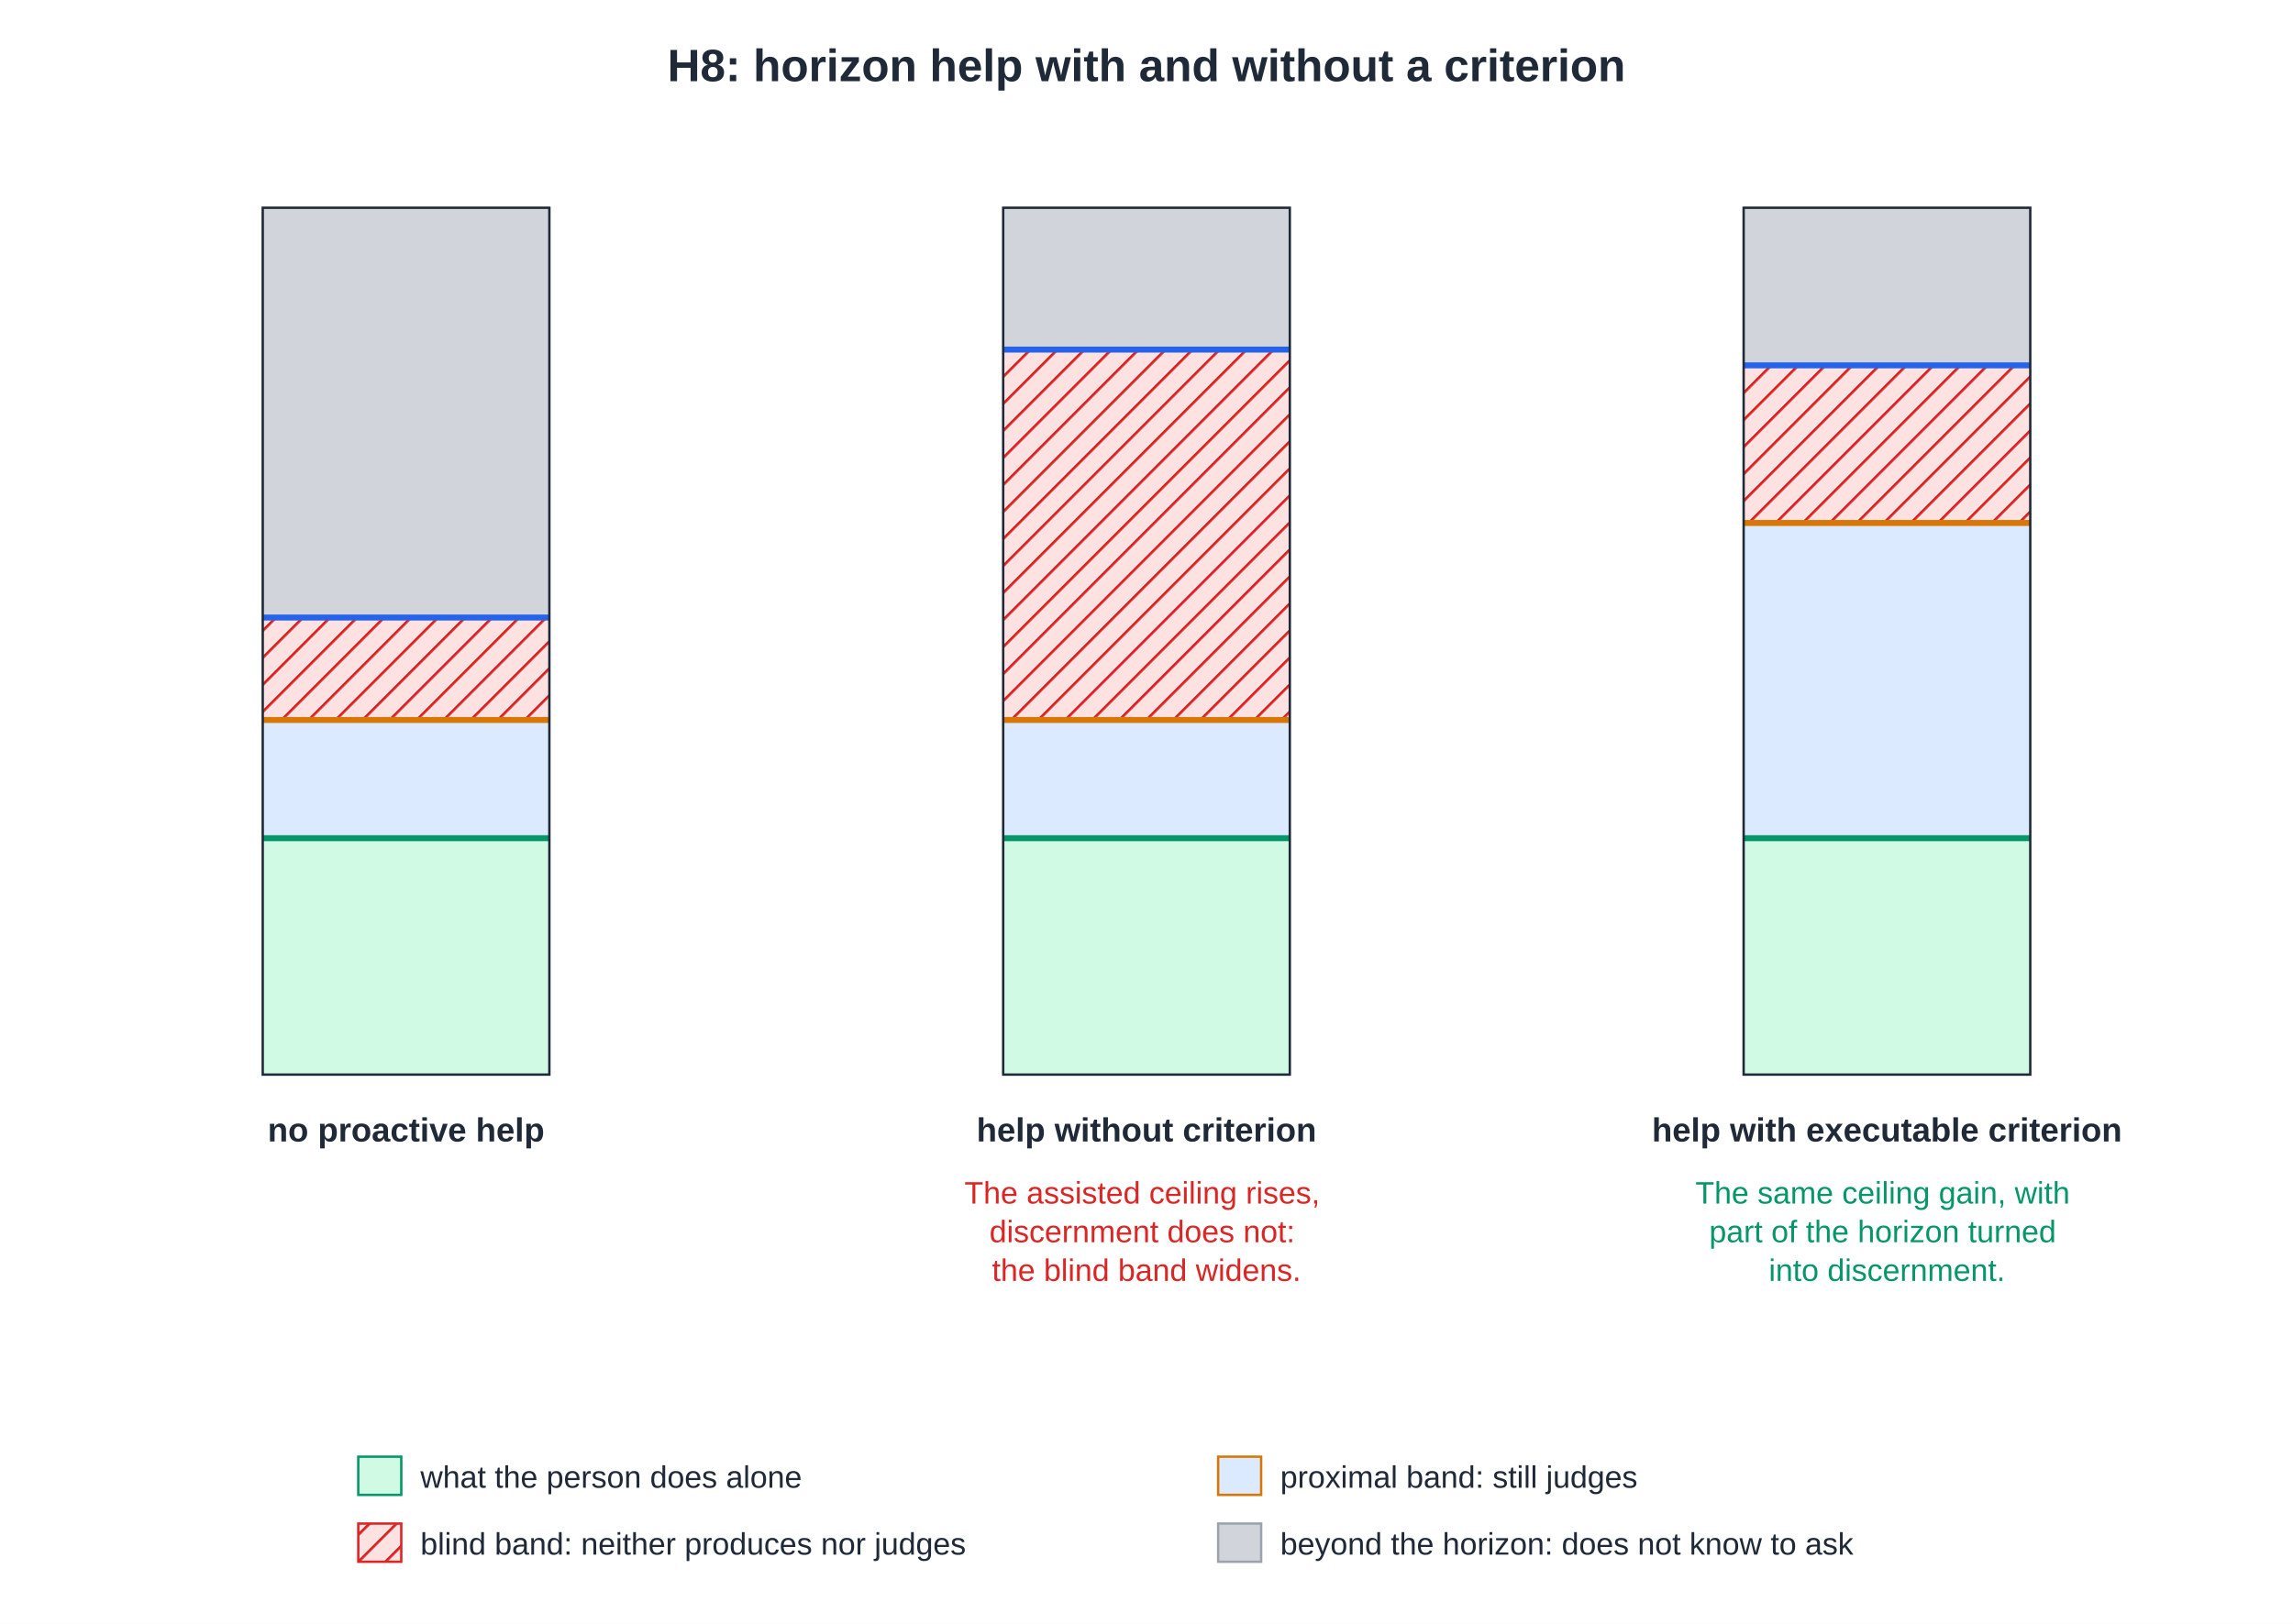
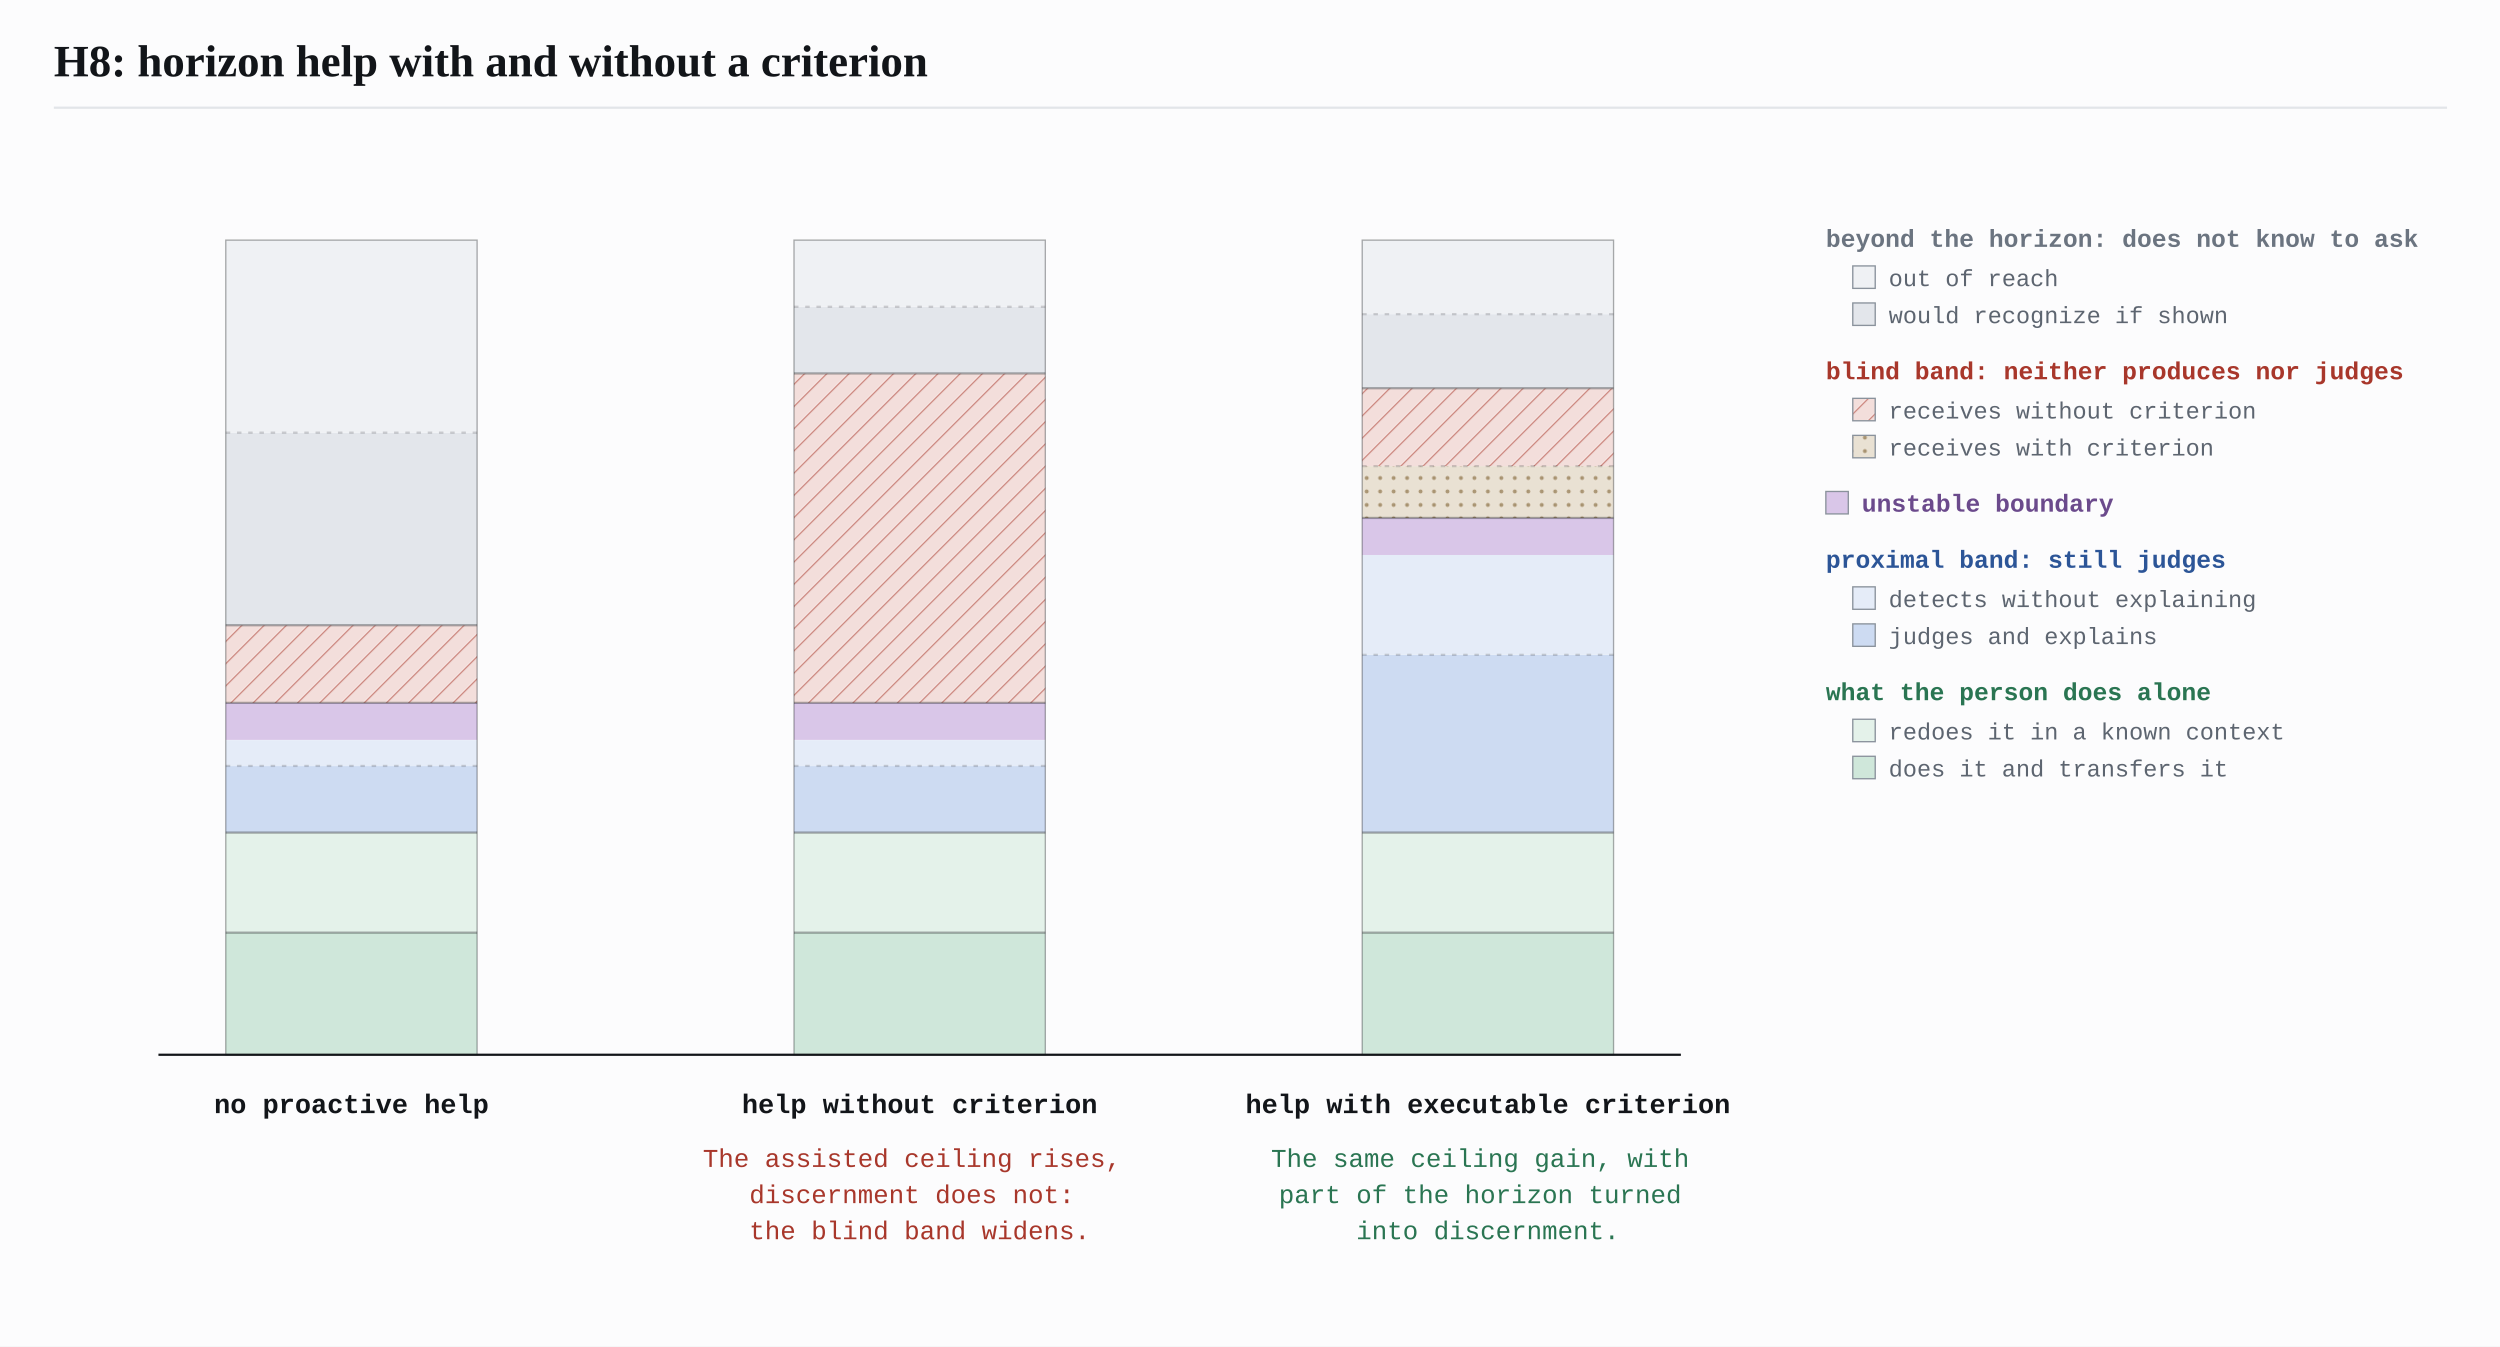
- <svg xmlns="http://www.w3.org/2000/svg" width="960" height="680" viewBox="0 0 960 680" role="img" aria-label="H8: horizon help with and without a criterion">
+ <svg xmlns="http://www.w3.org/2000/svg" width="1114" height="600" viewBox="0 0 1114 600" role="img" aria-label="H8: horizon help with and without a criterion">
  <defs>
-     <pattern id="hatch" width="8" height="8" patternUnits="userSpaceOnUse" patternTransform="rotate(45)">
-       <rect width="8" height="8" fill="#fee2e2" />
-       <line x1="0" y1="0" x2="0" y2="8" stroke="#dc2626" stroke-width="2.2" />
+     <pattern id="hatch" width="7" height="7" patternUnits="userSpaceOnUse" patternTransform="rotate(45)">
+       <rect width="7" height="7" fill="#f3dedb" />
+       <line x1="0" y1="0" x2="0" y2="7" stroke="#a8372b" stroke-width="1.1" stroke-opacity="0.5" />
    </pattern>
-     <marker id="arrow" viewBox="0 0 10 10" refX="9" refY="5" markerWidth="7" markerHeight="7" orient="auto-start-reverse">
-       <path d="M0,0 L10,5 L0,10 z" fill="#1f2937" />
+     <pattern id="dots" width="6" height="6" patternUnits="userSpaceOnUse">
+       <rect width="6" height="6" fill="#e9e1d3" />
+       <circle cx="3" cy="3" r="0.9" fill="#7a5d2c" fill-opacity="0.55" />
+     </pattern>
+     <marker id="arrow" viewBox="0 0 10 10" refX="9" refY="5" markerWidth="6" markerHeight="6" orient="auto-start-reverse">
+       <path d="M0,1 L9,5 L0,9 z" fill="#121519" />
    </marker>
-     <marker id="arrowm" viewBox="0 0 10 10" refX="9" refY="5" markerWidth="7" markerHeight="7" orient="auto-start-reverse">
-       <path d="M0,0 L10,5 L0,10 z" fill="#6b7280" />
+     <marker id="arrowm" viewBox="0 0 10 10" refX="9" refY="5" markerWidth="6" markerHeight="6" orient="auto-start-reverse">
+       <path d="M0,1 L9,5 L0,9 z" fill="#8a929c" />
+     </marker>
+     <marker id="arrowb" viewBox="0 0 10 10" refX="9" refY="5" markerWidth="6" markerHeight="6" orient="auto-start-reverse">
+       <path d="M0,1 L9,5 L0,9 z" fill="#a8372b" />
+     </marker>
+     <marker id="arrowg" viewBox="0 0 10 10" refX="9" refY="5" markerWidth="6" markerHeight="6" orient="auto-start-reverse">
+       <path d="M0,1 L9,5 L0,9 z" fill="#2a7552" />
    </marker>
  </defs>
-   <rect x="0" y="0" width="960" height="680" fill="#ffffff" stroke="none" stroke-width="0" rx="0" />
-   <text x="480.0" y="34" font-family="Arial, Helvetica, sans-serif" font-size="19" fill="#1f2937" text-anchor="middle" font-weight="bold">
-     <tspan x="480.0" dy="0.0">H8: horizon help with and without a criterion</tspan>
+   <rect x="0.0" y="0.0" width="1114.4" height="600.0" fill="#fcfcfd" stroke="none" stroke-width="0" />
+   <text x="24.0" y="34.0" font-family="'Source Serif 4', Georgia, 'Times New Roman', serif" font-size="20" fill="#121519" text-anchor="start" font-weight="600">
+     <tspan x="24.0" dy="0.0">H8: horizon help with and without a criterion</tspan>
  </text>
-   <rect x="110" y="87.0" width="120" height="171.6" fill="#d1d5db" stroke="none" stroke-width="0" rx="0" />
-   <rect x="110" y="258.6" width="120" height="42.9" fill="url(#hatch)" stroke="none" stroke-width="0" rx="0" />
-   <rect x="110" y="301.5" width="120" height="49.5" fill="#dbeafe" stroke="none" stroke-width="0" rx="0" />
-   <rect x="110" y="351.0" width="120" height="99.0" fill="#d1fae5" stroke="none" stroke-width="0" rx="0" />
-   <line x1="110" y1="351.0" x2="230" y2="351.0" stroke="#059669" stroke-width="2.5" />
-   <line x1="110" y1="301.5" x2="230" y2="301.5" stroke="#d97706" stroke-width="2.5" />
-   <line x1="110" y1="258.6" x2="230" y2="258.6" stroke="#2563eb" stroke-width="2.5" />
-   <rect x="110" y="87.0" width="120" height="363.0" fill="none" stroke="#1f2937" stroke-width="1" rx="0" />
-   <text x="170" y="478" font-family="Arial, Helvetica, sans-serif" font-size="14" fill="#1f2937" text-anchor="middle" font-weight="bold">
-     <tspan x="170" dy="0.0">no proactive help</tspan>
+   <line x1="24.0" y1="48.0" x2="1090.4" y2="48.0" stroke="#e2e5e9" stroke-width="1" />
+   <rect x="100.6" y="415.6" width="112.0" height="54.4" fill="#cfe7da" stroke="none" stroke-width="0" />
+   <rect x="100.6" y="371.0" width="112.0" height="44.6" fill="#e4f2ea" stroke="none" stroke-width="0" />
+   <rect x="100.6" y="341.3" width="112.0" height="29.7" fill="#cddbf2" stroke="none" stroke-width="0" />
+   <rect x="100.6" y="329.8" width="112.0" height="11.6" fill="#e5ecf8" stroke="none" stroke-width="0" />
+   <rect x="100.6" y="313.2" width="112.0" height="16.5" fill="#d9c6e8" stroke="none" stroke-width="0" />
+   <rect x="100.6" y="278.6" width="112.0" height="34.6" fill="url(#hatch)" stroke="none" stroke-width="0" />
+   <rect x="100.6" y="192.8" width="112.0" height="85.8" fill="#e3e6eb" stroke="none" stroke-width="0" />
+   <rect x="100.6" y="107.0" width="112.0" height="85.8" fill="#eff1f4" stroke="none" stroke-width="0" />
+   <line x1="100.6" y1="415.6" x2="212.6" y2="415.6" stroke="#121519" stroke-width="1" stroke-opacity="0.35" />
+   <line x1="100.6" y1="371.0" x2="212.6" y2="371.0" stroke="#121519" stroke-width="1" stroke-opacity="0.35" />
+   <line x1="100.6" y1="341.3" x2="212.6" y2="341.3" stroke="#121519" stroke-width="1" stroke-dasharray="2 3" stroke-opacity="0.18" />
+   <line x1="100.6" y1="313.2" x2="212.6" y2="313.2" stroke="#121519" stroke-width="1" stroke-opacity="0.35" />
+   <line x1="100.6" y1="278.6" x2="212.6" y2="278.6" stroke="#121519" stroke-width="1" stroke-opacity="0.35" />
+   <line x1="100.6" y1="192.8" x2="212.6" y2="192.8" stroke="#121519" stroke-width="1" stroke-dasharray="2 3" stroke-opacity="0.18" />
+   <rect x="100.6" y="107.0" width="112.0" height="363.0" fill="none" stroke="#121519" stroke-width="0.6" stroke-opacity="0.35" />
+   <text x="156.6" y="496.0" font-family="'JetBrains Mono', ui-monospace, SFMono-Regular, Menlo, Consolas, 'Liberation Mono', monospace" font-size="12" fill="#121519" text-anchor="middle" font-weight="700">
+     <tspan x="156.6" dy="0.0">no proactive help</tspan>
  </text>
-   <rect x="420" y="87.0" width="120" height="59.4" fill="#d1d5db" stroke="none" stroke-width="0" rx="0" />
-   <rect x="420" y="146.4" width="120" height="155.1" fill="url(#hatch)" stroke="none" stroke-width="0" rx="0" />
-   <rect x="420" y="301.5" width="120" height="49.5" fill="#dbeafe" stroke="none" stroke-width="0" rx="0" />
-   <rect x="420" y="351.0" width="120" height="99.0" fill="#d1fae5" stroke="none" stroke-width="0" rx="0" />
-   <line x1="420" y1="351.0" x2="540" y2="351.0" stroke="#059669" stroke-width="2.5" />
-   <line x1="420" y1="301.5" x2="540" y2="301.5" stroke="#d97706" stroke-width="2.5" />
-   <line x1="420" y1="146.4" x2="540" y2="146.4" stroke="#2563eb" stroke-width="2.5" />
-   <rect x="420" y="87.0" width="120" height="363.0" fill="none" stroke="#1f2937" stroke-width="1" rx="0" />
-   <text x="480" y="478" font-family="Arial, Helvetica, sans-serif" font-size="14" fill="#1f2937" text-anchor="middle" font-weight="bold">
-     <tspan x="480" dy="0.0">help without criterion</tspan>
+   <rect x="353.8" y="415.6" width="112.0" height="54.4" fill="#cfe7da" stroke="none" stroke-width="0" />
+   <rect x="353.8" y="371.0" width="112.0" height="44.6" fill="#e4f2ea" stroke="none" stroke-width="0" />
+   <rect x="353.8" y="341.3" width="112.0" height="29.7" fill="#cddbf2" stroke="none" stroke-width="0" />
+   <rect x="353.8" y="329.8" width="112.0" height="11.6" fill="#e5ecf8" stroke="none" stroke-width="0" />
+   <rect x="353.8" y="313.2" width="112.0" height="16.5" fill="#d9c6e8" stroke="none" stroke-width="0" />
+   <rect x="353.8" y="166.4" width="112.0" height="146.8" fill="url(#hatch)" stroke="none" stroke-width="0" />
+   <rect x="353.8" y="136.7" width="112.0" height="29.7" fill="#e3e6eb" stroke="none" stroke-width="0" />
+   <rect x="353.8" y="107.0" width="112.0" height="29.7" fill="#eff1f4" stroke="none" stroke-width="0" />
+   <line x1="353.8" y1="415.6" x2="465.8" y2="415.6" stroke="#121519" stroke-width="1" stroke-opacity="0.35" />
+   <line x1="353.8" y1="371.0" x2="465.8" y2="371.0" stroke="#121519" stroke-width="1" stroke-opacity="0.35" />
+   <line x1="353.8" y1="341.3" x2="465.8" y2="341.3" stroke="#121519" stroke-width="1" stroke-dasharray="2 3" stroke-opacity="0.18" />
+   <line x1="353.8" y1="313.2" x2="465.8" y2="313.2" stroke="#121519" stroke-width="1" stroke-opacity="0.35" />
+   <line x1="353.8" y1="166.4" x2="465.8" y2="166.4" stroke="#121519" stroke-width="1" stroke-opacity="0.35" />
+   <line x1="353.8" y1="136.7" x2="465.8" y2="136.7" stroke="#121519" stroke-width="1" stroke-dasharray="2 3" stroke-opacity="0.18" />
+   <rect x="353.8" y="107.0" width="112.0" height="363.0" fill="none" stroke="#121519" stroke-width="0.6" stroke-opacity="0.35" />
+   <text x="409.8" y="496.0" font-family="'JetBrains Mono', ui-monospace, SFMono-Regular, Menlo, Consolas, 'Liberation Mono', monospace" font-size="12" fill="#121519" text-anchor="middle" font-weight="700">
+     <tspan x="409.8" dy="0.0">help without criterion</tspan>
  </text>
-   <text x="480" y="504" font-family="Arial, Helvetica, sans-serif" font-size="13" fill="#dc2626" text-anchor="middle" font-weight="normal">
-     <tspan x="480" dy="0.0">The assisted ceiling rises,</tspan>
-     <tspan x="480" dy="16.2">discernment does not:</tspan>
-     <tspan x="480" dy="16.2">the blind band widens.</tspan>
+   <text x="409.8" y="520.0" font-family="'JetBrains Mono', ui-monospace, SFMono-Regular, Menlo, Consolas, 'Liberation Mono', monospace" font-size="11.5" fill="#a8372b" text-anchor="middle" font-weight="400">
+     <tspan x="409.8" dy="0.0">The assisted ceiling rises,</tspan>
+     <tspan x="409.8" dy="16.1">discernment does not:</tspan>
+     <tspan x="409.8" dy="16.1">the blind band widens.</tspan>
  </text>
-   <rect x="730" y="87.0" width="120" height="66.0" fill="#d1d5db" stroke="none" stroke-width="0" rx="0" />
-   <rect x="730" y="153.0" width="120" height="66.0" fill="url(#hatch)" stroke="none" stroke-width="0" rx="0" />
-   <rect x="730" y="219.0" width="120" height="132.0" fill="#dbeafe" stroke="none" stroke-width="0" rx="0" />
-   <rect x="730" y="351.0" width="120" height="99.0" fill="#d1fae5" stroke="none" stroke-width="0" rx="0" />
-   <line x1="730" y1="351.0" x2="850" y2="351.0" stroke="#059669" stroke-width="2.5" />
-   <line x1="730" y1="219.0" x2="850" y2="219.0" stroke="#d97706" stroke-width="2.5" />
-   <line x1="730" y1="153.0" x2="850" y2="153.0" stroke="#2563eb" stroke-width="2.5" />
-   <rect x="730" y="87.0" width="120" height="363.0" fill="none" stroke="#1f2937" stroke-width="1" rx="0" />
-   <text x="790" y="478" font-family="Arial, Helvetica, sans-serif" font-size="14" fill="#1f2937" text-anchor="middle" font-weight="bold">
-     <tspan x="790" dy="0.0">help with executable criterion</tspan>
+   <rect x="607.0" y="415.6" width="112.0" height="54.4" fill="#cfe7da" stroke="none" stroke-width="0" />
+   <rect x="607.0" y="371.0" width="112.0" height="44.6" fill="#e4f2ea" stroke="none" stroke-width="0" />
+   <rect x="607.0" y="291.8" width="112.0" height="79.2" fill="#cddbf2" stroke="none" stroke-width="0" />
+   <rect x="607.0" y="247.2" width="112.0" height="44.6" fill="#e5ecf8" stroke="none" stroke-width="0" />
+   <rect x="607.0" y="230.8" width="112.0" height="16.5" fill="#d9c6e8" stroke="none" stroke-width="0" />
+   <rect x="607.0" y="207.7" width="112.0" height="23.1" fill="url(#dots)" stroke="none" stroke-width="0" />
+   <rect x="607.0" y="173.0" width="112.0" height="34.7" fill="url(#hatch)" stroke="none" stroke-width="0" />
+   <rect x="607.0" y="140.0" width="112.0" height="33.0" fill="#e3e6eb" stroke="none" stroke-width="0" />
+   <rect x="607.0" y="107.0" width="112.0" height="33.0" fill="#eff1f4" stroke="none" stroke-width="0" />
+   <line x1="607.0" y1="415.6" x2="719.0" y2="415.6" stroke="#121519" stroke-width="1" stroke-opacity="0.35" />
+   <line x1="607.0" y1="371.0" x2="719.0" y2="371.0" stroke="#121519" stroke-width="1" stroke-opacity="0.35" />
+   <line x1="607.0" y1="291.8" x2="719.0" y2="291.8" stroke="#121519" stroke-width="1" stroke-dasharray="2 3" stroke-opacity="0.18" />
+   <line x1="607.0" y1="230.8" x2="719.0" y2="230.8" stroke="#121519" stroke-width="1" stroke-opacity="0.35" />
+   <line x1="607.0" y1="207.7" x2="719.0" y2="207.7" stroke="#121519" stroke-width="1" stroke-dasharray="2 3" stroke-opacity="0.18" />
+   <line x1="607.0" y1="173.0" x2="719.0" y2="173.0" stroke="#121519" stroke-width="1" stroke-opacity="0.35" />
+   <line x1="607.0" y1="140.0" x2="719.0" y2="140.0" stroke="#121519" stroke-width="1" stroke-dasharray="2 3" stroke-opacity="0.18" />
+   <rect x="607.0" y="107.0" width="112.0" height="363.0" fill="none" stroke="#121519" stroke-width="0.6" stroke-opacity="0.35" />
+   <text x="663.0" y="496.0" font-family="'JetBrains Mono', ui-monospace, SFMono-Regular, Menlo, Consolas, 'Liberation Mono', monospace" font-size="12" fill="#121519" text-anchor="middle" font-weight="700">
+     <tspan x="663.0" dy="0.0">help with executable criterion</tspan>
  </text>
-   <text x="790" y="504" font-family="Arial, Helvetica, sans-serif" font-size="13" fill="#059669" text-anchor="middle" font-weight="normal">
-     <tspan x="790" dy="0.0">The same ceiling gain, with</tspan>
-     <tspan x="790" dy="16.2">part of the horizon turned</tspan>
-     <tspan x="790" dy="16.2">into discernment.</tspan>
+   <text x="663.0" y="520.0" font-family="'JetBrains Mono', ui-monospace, SFMono-Regular, Menlo, Consolas, 'Liberation Mono', monospace" font-size="11.5" fill="#2a7552" text-anchor="middle" font-weight="400">
+     <tspan x="663.0" dy="0.0">The same ceiling gain, with</tspan>
+     <tspan x="663.0" dy="16.1">part of the horizon turned</tspan>
+     <tspan x="663.0" dy="16.1">into discernment.</tspan>
  </text>
-   <rect x="150" y="610" width="18" height="16" fill="#d1fae5" stroke="#059669" stroke-width="1" rx="0" />
-   <text x="176" y="623" font-family="Arial, Helvetica, sans-serif" font-size="13" fill="#1f2937" text-anchor="start" font-weight="normal">
-     <tspan x="176" dy="0.0">what the person does alone</tspan>
+   <line x1="70.6" y1="470.0" x2="749.0" y2="470.0" stroke="#121519" stroke-width="1" />
+   <text x="813.6" y="110.0" font-family="'JetBrains Mono', ui-monospace, SFMono-Regular, Menlo, Consolas, 'Liberation Mono', monospace" font-size="11" fill="#6b7480" text-anchor="start" font-weight="700">
+     <tspan x="813.6" dy="0.0">beyond the horizon: does not know to ask</tspan>
  </text>
-   <rect x="510" y="610" width="18" height="16" fill="#dbeafe" stroke="#d97706" stroke-width="1" rx="0" />
-   <text x="536" y="623" font-family="Arial, Helvetica, sans-serif" font-size="13" fill="#1f2937" text-anchor="start" font-weight="normal">
-     <tspan x="536" dy="0.0">proximal band: still judges</tspan>
+   <rect x="825.6" y="118.5" width="10.0" height="10.0" fill="#eff1f4" stroke="#8a929c" stroke-width="0.6" />
+   <text x="841.6" y="127.5" font-family="'JetBrains Mono', ui-monospace, SFMono-Regular, Menlo, Consolas, 'Liberation Mono', monospace" font-size="10.5" fill="#5d6570" text-anchor="start" font-weight="400">
+     <tspan x="841.6" dy="0.0">out of reach</tspan>
  </text>
-   <rect x="150" y="638" width="18" height="16" fill="url(#hatch)" stroke="#dc2626" stroke-width="1" rx="0" />
-   <text x="176" y="651" font-family="Arial, Helvetica, sans-serif" font-size="13" fill="#1f2937" text-anchor="start" font-weight="normal">
-     <tspan x="176" dy="0.0">blind band: neither produces nor judges</tspan>
+   <rect x="825.6" y="135.0" width="10.0" height="10.0" fill="#e3e6eb" stroke="#8a929c" stroke-width="0.6" />
+   <text x="841.6" y="144.0" font-family="'JetBrains Mono', ui-monospace, SFMono-Regular, Menlo, Consolas, 'Liberation Mono', monospace" font-size="10.5" fill="#5d6570" text-anchor="start" font-weight="400">
+     <tspan x="841.6" dy="0.0">would recognize if shown</tspan>
  </text>
-   <rect x="510" y="638" width="18" height="16" fill="#d1d5db" stroke="#9ca3af" stroke-width="1" rx="0" />
-   <text x="536" y="651" font-family="Arial, Helvetica, sans-serif" font-size="13" fill="#1f2937" text-anchor="start" font-weight="normal">
-     <tspan x="536" dy="0.0">beyond the horizon: does not know to ask</tspan>
+   <text x="813.6" y="169.0" font-family="'JetBrains Mono', ui-monospace, SFMono-Regular, Menlo, Consolas, 'Liberation Mono', monospace" font-size="11" fill="#a8372b" text-anchor="start" font-weight="700">
+     <tspan x="813.6" dy="0.0">blind band: neither produces nor judges</tspan>
+   </text>
+   <rect x="825.6" y="177.5" width="10.0" height="10.0" fill="url(#hatch)" stroke="#8a929c" stroke-width="0.6" />
+   <text x="841.6" y="186.5" font-family="'JetBrains Mono', ui-monospace, SFMono-Regular, Menlo, Consolas, 'Liberation Mono', monospace" font-size="10.5" fill="#5d6570" text-anchor="start" font-weight="400">
+     <tspan x="841.6" dy="0.0">receives without criterion</tspan>
+   </text>
+   <rect x="825.6" y="194.0" width="10.0" height="10.0" fill="url(#dots)" stroke="#8a929c" stroke-width="0.6" />
+   <text x="841.6" y="203.0" font-family="'JetBrains Mono', ui-monospace, SFMono-Regular, Menlo, Consolas, 'Liberation Mono', monospace" font-size="10.5" fill="#5d6570" text-anchor="start" font-weight="400">
+     <tspan x="841.6" dy="0.0">receives with criterion</tspan>
+   </text>
+   <rect x="813.6" y="219.0" width="10.0" height="10.0" fill="#d9c6e8" stroke="#8a929c" stroke-width="0.6" />
+   <text x="829.6" y="228.0" font-family="'JetBrains Mono', ui-monospace, SFMono-Regular, Menlo, Consolas, 'Liberation Mono', monospace" font-size="11" fill="#6b4a8c" text-anchor="start" font-weight="700">
+     <tspan x="829.6" dy="0.0">unstable boundary</tspan>
+   </text>
+   <text x="813.6" y="253.0" font-family="'JetBrains Mono', ui-monospace, SFMono-Regular, Menlo, Consolas, 'Liberation Mono', monospace" font-size="11" fill="#2c5597" text-anchor="start" font-weight="700">
+     <tspan x="813.6" dy="0.0">proximal band: still judges</tspan>
+   </text>
+   <rect x="825.6" y="261.5" width="10.0" height="10.0" fill="#e5ecf8" stroke="#8a929c" stroke-width="0.6" />
+   <text x="841.6" y="270.5" font-family="'JetBrains Mono', ui-monospace, SFMono-Regular, Menlo, Consolas, 'Liberation Mono', monospace" font-size="10.5" fill="#5d6570" text-anchor="start" font-weight="400">
+     <tspan x="841.6" dy="0.0">detects without explaining</tspan>
+   </text>
+   <rect x="825.6" y="278.0" width="10.0" height="10.0" fill="#cddbf2" stroke="#8a929c" stroke-width="0.6" />
+   <text x="841.6" y="287.0" font-family="'JetBrains Mono', ui-monospace, SFMono-Regular, Menlo, Consolas, 'Liberation Mono', monospace" font-size="10.5" fill="#5d6570" text-anchor="start" font-weight="400">
+     <tspan x="841.6" dy="0.0">judges and explains</tspan>
+   </text>
+   <text x="813.6" y="312.0" font-family="'JetBrains Mono', ui-monospace, SFMono-Regular, Menlo, Consolas, 'Liberation Mono', monospace" font-size="11" fill="#2a7552" text-anchor="start" font-weight="700">
+     <tspan x="813.6" dy="0.0">what the person does alone</tspan>
+   </text>
+   <rect x="825.6" y="320.5" width="10.0" height="10.0" fill="#e4f2ea" stroke="#8a929c" stroke-width="0.6" />
+   <text x="841.6" y="329.5" font-family="'JetBrains Mono', ui-monospace, SFMono-Regular, Menlo, Consolas, 'Liberation Mono', monospace" font-size="10.5" fill="#5d6570" text-anchor="start" font-weight="400">
+     <tspan x="841.6" dy="0.0">redoes it in a known context</tspan>
+   </text>
+   <rect x="825.6" y="337.0" width="10.0" height="10.0" fill="#cfe7da" stroke="#8a929c" stroke-width="0.6" />
+   <text x="841.6" y="346.0" font-family="'JetBrains Mono', ui-monospace, SFMono-Regular, Menlo, Consolas, 'Liberation Mono', monospace" font-size="10.5" fill="#5d6570" text-anchor="start" font-weight="400">
+     <tspan x="841.6" dy="0.0">does it and transfers it</tspan>
  </text>
</svg>
